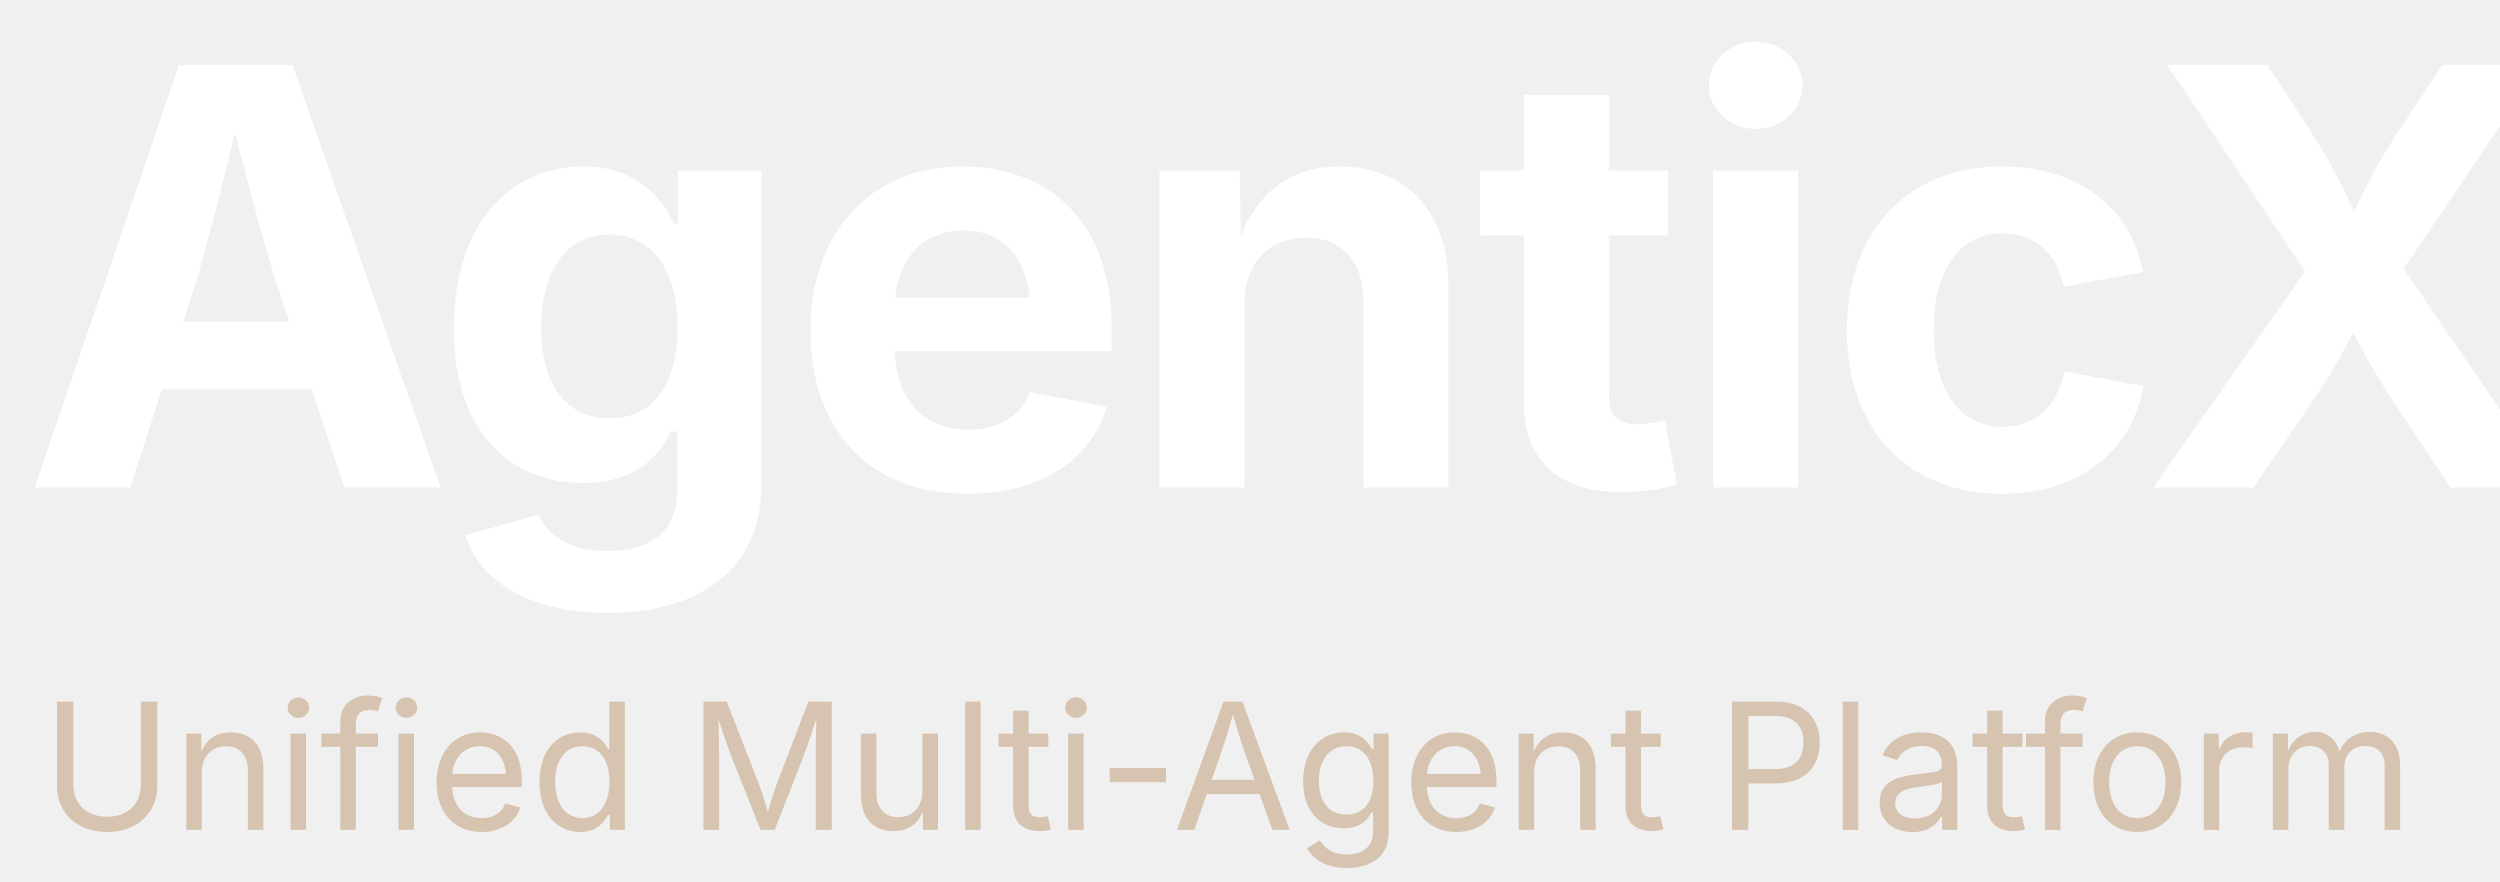
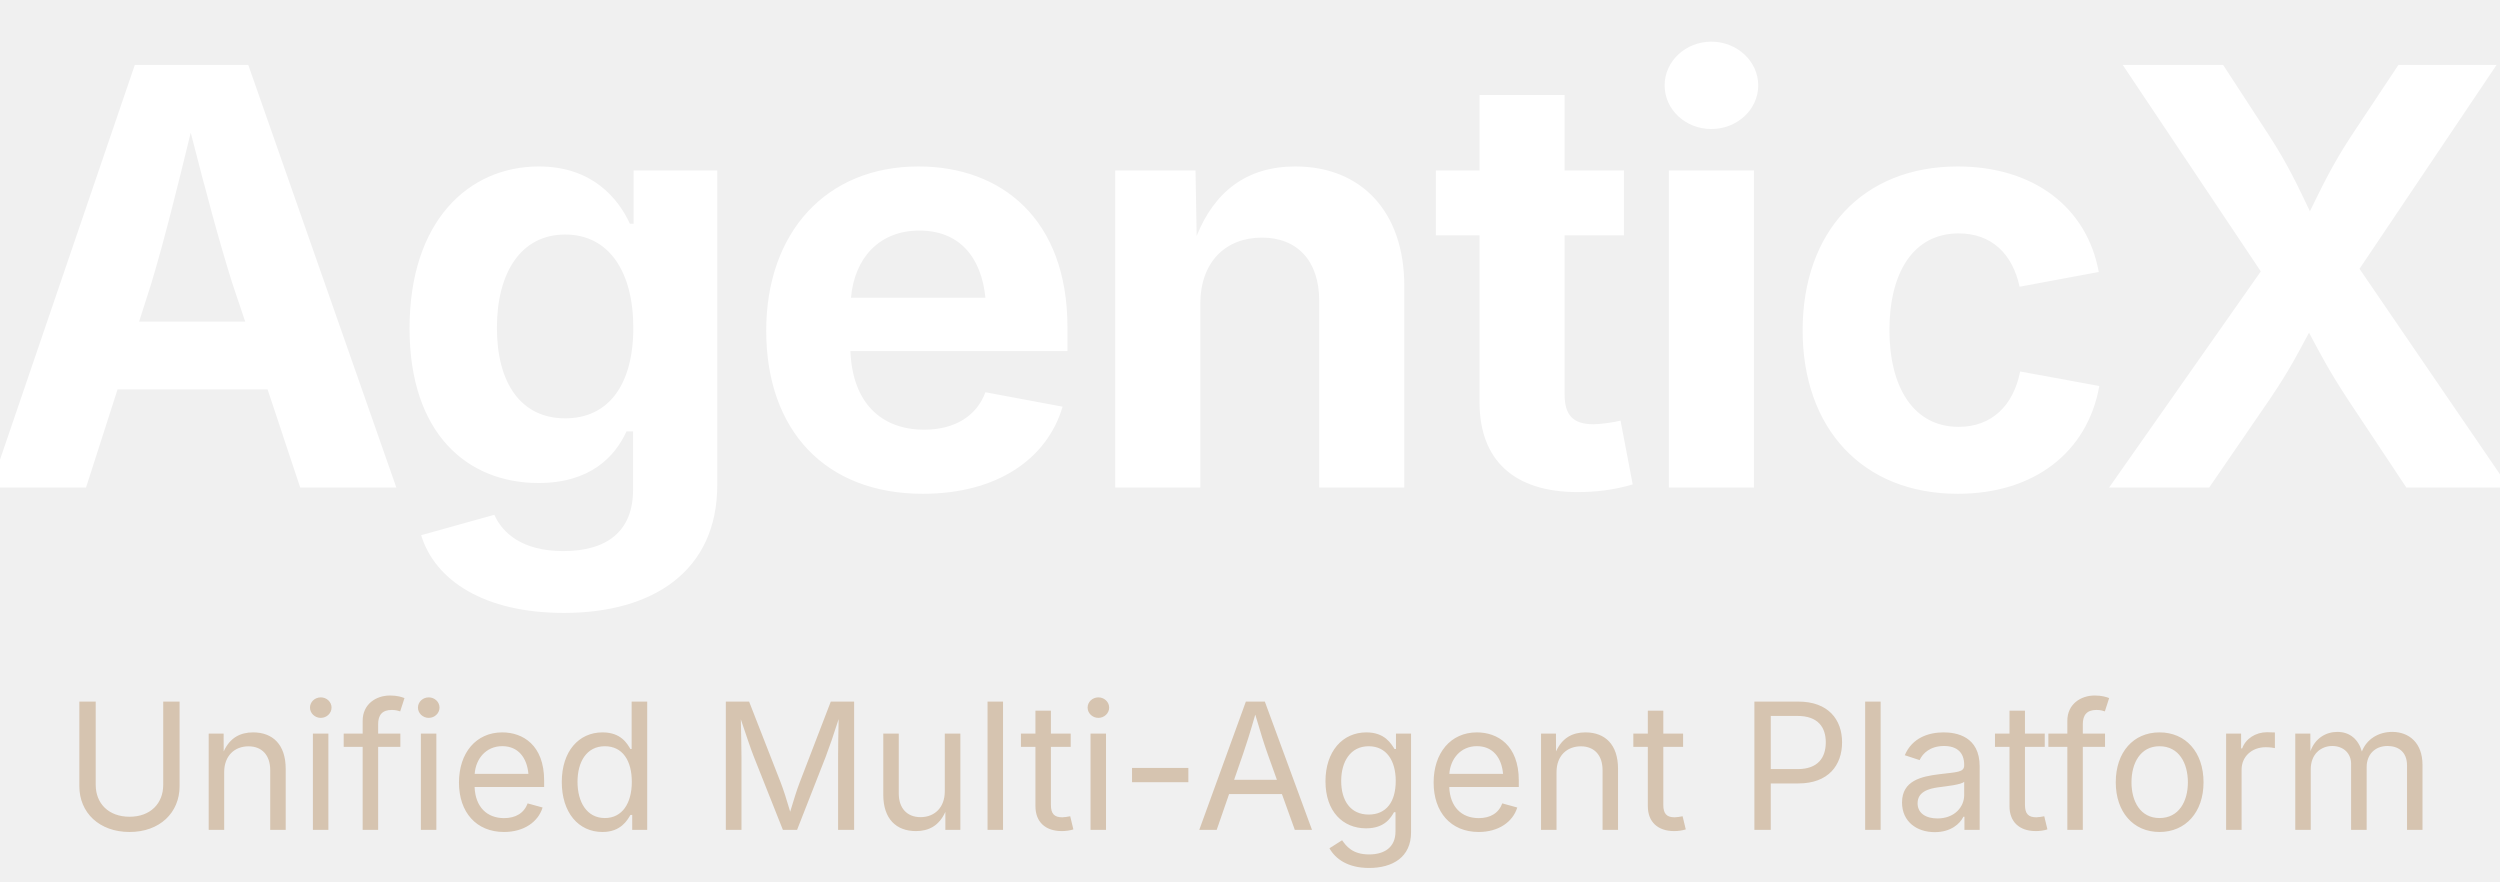
<svg xmlns="http://www.w3.org/2000/svg" viewBox="0 0 482 170" width="482" height="170">
-   <text x="4" y="94" font-family="Inter, -apple-system, 'Segoe UI', Helvetica, Arial, sans-serif" font-size="112" font-weight="700" letter-spacing="-2" fill="#FFFFFF">AgenticX</text>
-   <text x="8" y="160" font-family="Inter, -apple-system, 'Segoe UI', Helvetica, Arial, sans-serif" font-size="34" font-weight="400" fill="#D6C4B0">Unified Multi-Agent Platform</text>
+   <text x="241" y="94" text-anchor="middle" font-family="Inter, -apple-system, 'Segoe UI', Helvetica, Arial, sans-serif" font-size="112" font-weight="700" letter-spacing="-2" fill="#FFFFFF">AgenticX</text>
+   <text x="241" y="160" text-anchor="middle" font-family="Inter, -apple-system, 'Segoe UI', Helvetica, Arial, sans-serif" font-size="34" font-weight="400" fill="#D6C4B0">Unified Multi-Agent Platform</text>
</svg>
